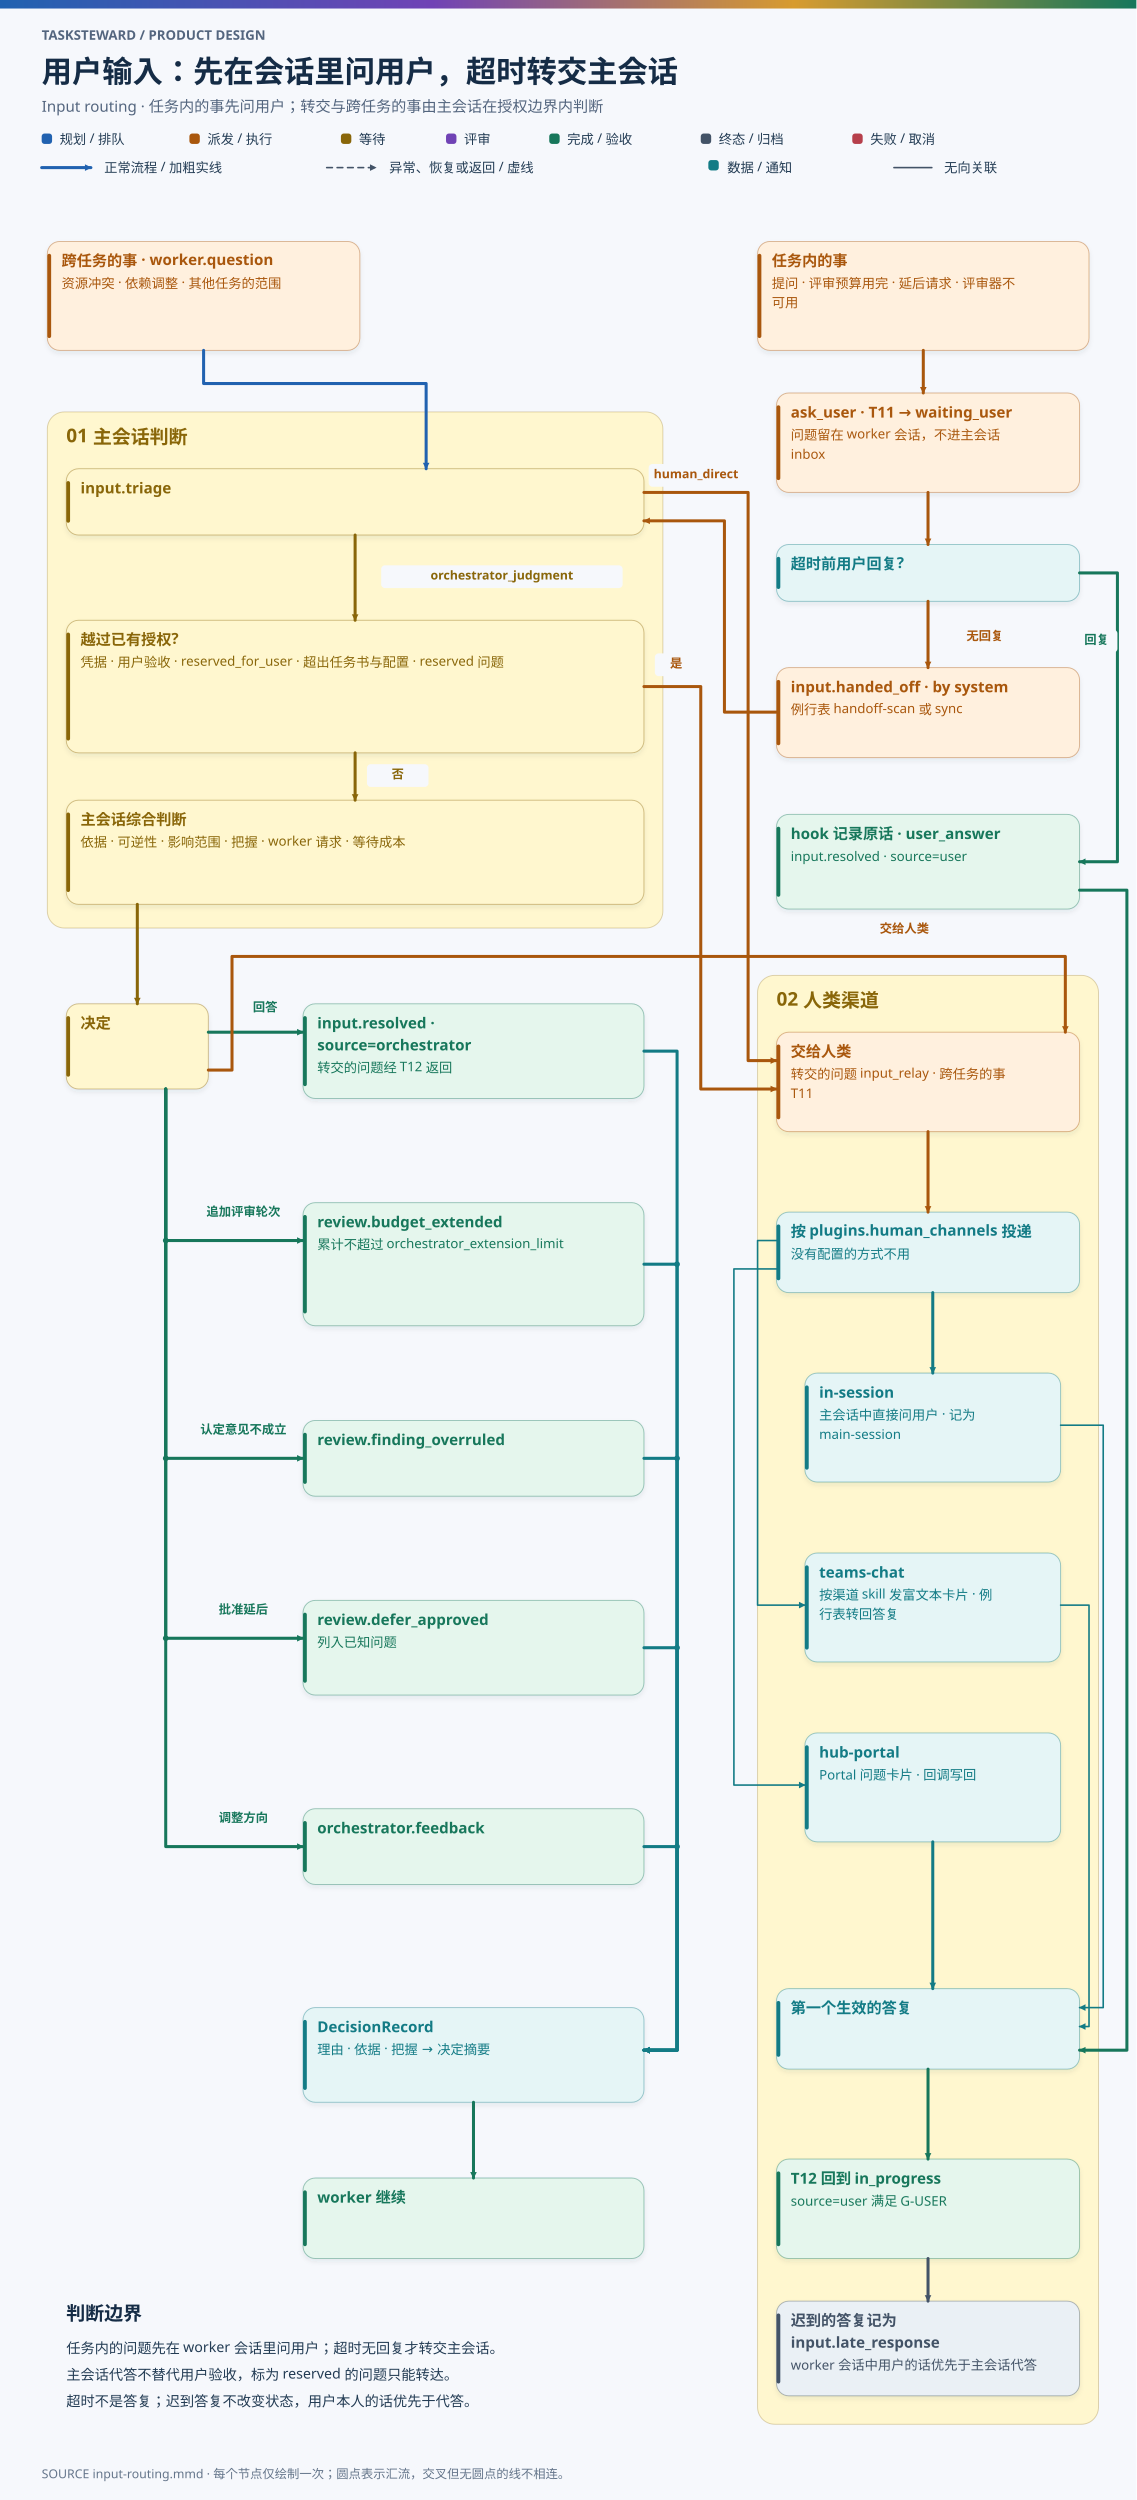
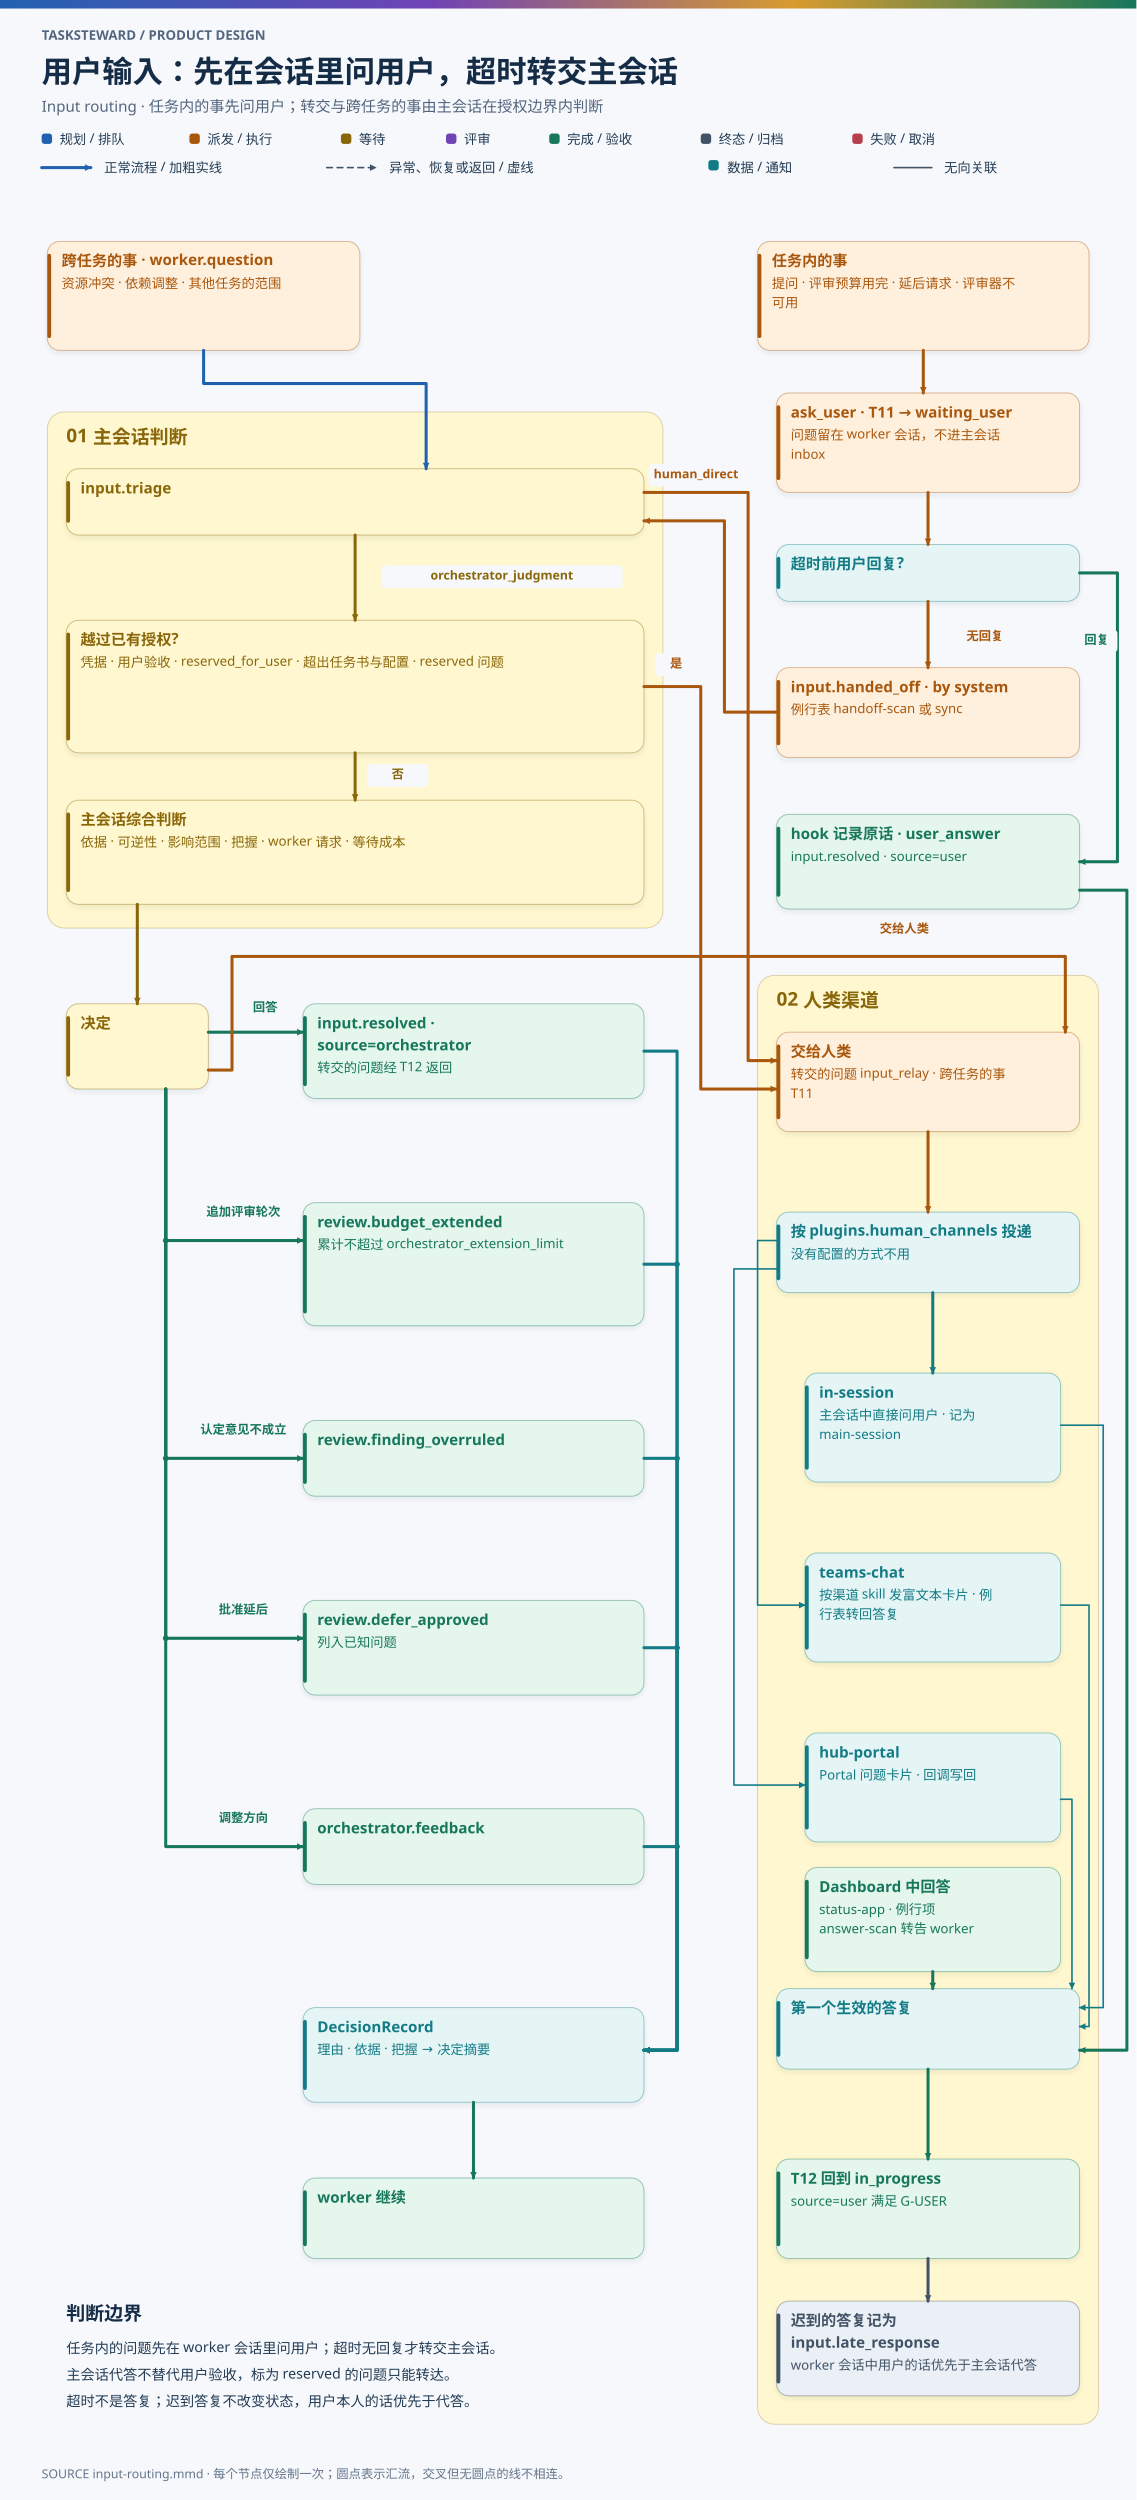
<svg xmlns="http://www.w3.org/2000/svg" width="1200" height="2640" viewBox="0 0 1200 2640" role="img" aria-labelledby="input-routing-title" font-family="Segoe UI, Microsoft YaHei, sans-serif">
  <defs>
    <linearGradient id="input-routing-header">
      <stop stop-color="#2162B0" />
      <stop offset=".38" stop-color="#7043B5" />
      <stop offset=".7" stop-color="#D79B2F" />
      <stop offset="1" stop-color="#17775B" />
    </linearGradient>
    <filter id="input-routing-shadow" x="-10%" y="-20%" width="120%" height="150%">
      <feDropShadow dx="0" dy="3" stdDeviation="3" flood-color="#19334F" flood-opacity=".08" />
    </filter>
    <marker id="input-routing-arrow-blue" viewBox="0 0 10 10" refX="9" refY="5" markerWidth="7" markerHeight="7" orient="auto-start-reverse" markerUnits="userSpaceOnUse">
      <path d="M 0 0 L 10 5 L 0 10 z" fill="#2162B0" />
    </marker>
    <marker id="input-routing-arrow-orange" viewBox="0 0 10 10" refX="9" refY="5" markerWidth="7" markerHeight="7" orient="auto-start-reverse" markerUnits="userSpaceOnUse">
      <path d="M 0 0 L 10 5 L 0 10 z" fill="#A9570D" />
    </marker>
    <marker id="input-routing-arrow-yellow" viewBox="0 0 10 10" refX="9" refY="5" markerWidth="7" markerHeight="7" orient="auto-start-reverse" markerUnits="userSpaceOnUse">
      <path d="M 0 0 L 10 5 L 0 10 z" fill="#896609" />
    </marker>
    <marker id="input-routing-arrow-purple" viewBox="0 0 10 10" refX="9" refY="5" markerWidth="7" markerHeight="7" orient="auto-start-reverse" markerUnits="userSpaceOnUse">
      <path d="M 0 0 L 10 5 L 0 10 z" fill="#7043B5" />
    </marker>
    <marker id="input-routing-arrow-green" viewBox="0 0 10 10" refX="9" refY="5" markerWidth="7" markerHeight="7" orient="auto-start-reverse" markerUnits="userSpaceOnUse">
      <path d="M 0 0 L 10 5 L 0 10 z" fill="#17775B" />
    </marker>
    <marker id="input-routing-arrow-slate" viewBox="0 0 10 10" refX="9" refY="5" markerWidth="7" markerHeight="7" orient="auto-start-reverse" markerUnits="userSpaceOnUse">
      <path d="M 0 0 L 10 5 L 0 10 z" fill="#435367" />
    </marker>
    <marker id="input-routing-arrow-red" viewBox="0 0 10 10" refX="9" refY="5" markerWidth="7" markerHeight="7" orient="auto-start-reverse" markerUnits="userSpaceOnUse">
      <path d="M 0 0 L 10 5 L 0 10 z" fill="#B63F4B" />
    </marker>
    <marker id="input-routing-arrow-teal" viewBox="0 0 10 10" refX="9" refY="5" markerWidth="7" markerHeight="7" orient="auto-start-reverse" markerUnits="userSpaceOnUse">
      <path d="M 0 0 L 10 5 L 0 10 z" fill="#137B85" />
    </marker>
  </defs>
  <rect x="0" y="0" width="1200" height="2640" rx="0" fill="#F6F8FC" stroke="none" />
  <rect x="0" y="0" width="1200" height="9" rx="0" fill="url(#input-routing-header)" stroke="none" />
  <text x="44" y="42" font-size="14" fill="#53657E" text-anchor="start" font-weight="600">TASKSTEWARD  /  PRODUCT DESIGN</text>
  <text x="44" y="87" font-size="32" fill="#152C46" text-anchor="start" font-weight="700">用户输入：先在会话里问用户，超时转交主会话</text>
  <text x="44" y="118" font-size="16" fill="#53657E" text-anchor="start" font-weight="400">Input routing  ·  任务内的事先问用户；转交与跨任务的事由主会话在授权边界内判断</text>
  <rect x="44" y="141" width="11" height="11" rx="3" fill="#2162B0" stroke="none" />
  <text x="63" y="152" font-size="14" fill="#233C54" text-anchor="start" font-weight="400">规划 / 排队</text>
  <rect x="200" y="141" width="11" height="11" rx="3" fill="#A9570D" stroke="none" />
  <text x="219" y="152" font-size="14" fill="#233C54" text-anchor="start" font-weight="400">派发 / 执行</text>
  <rect x="360" y="141" width="11" height="11" rx="3" fill="#896609" stroke="none" />
  <text x="379" y="152" font-size="14" fill="#233C54" text-anchor="start" font-weight="400">等待</text>
  <rect x="471" y="141" width="11" height="11" rx="3" fill="#7043B5" stroke="none" />
  <text x="490" y="152" font-size="14" fill="#233C54" text-anchor="start" font-weight="400">评审</text>
  <rect x="580" y="141" width="11" height="11" rx="3" fill="#17775B" stroke="none" />
  <text x="599" y="152" font-size="14" fill="#233C54" text-anchor="start" font-weight="400">完成 / 验收</text>
  <rect x="740" y="141" width="11" height="11" rx="3" fill="#435367" stroke="none" />
  <text x="759" y="152" font-size="14" fill="#233C54" text-anchor="start" font-weight="400">终态 / 归档</text>
  <rect x="900" y="141" width="11" height="11" rx="3" fill="#B63F4B" stroke="none" />
  <text x="919" y="152" font-size="14" fill="#233C54" text-anchor="start" font-weight="400">失败 / 取消</text>
  <path d="M 44,177 L 96,177" fill="none" stroke="#2162B0" stroke-width="3.2" stroke-linecap="round" stroke-linejoin="round" marker-end="url(#input-routing-arrow-blue)" />
  <text x="110" y="182" font-size="14" fill="#233C54" text-anchor="start" font-weight="400">正常流程 / 加粗实线</text>
  <path d="M 345,177 L 397,177" fill="none" stroke="#435367" stroke-width="1.7" stroke-linecap="round" stroke-linejoin="round" stroke-dasharray="6 5" marker-end="url(#input-routing-arrow-slate)" />
  <text x="411" y="182" font-size="14" fill="#233C54" text-anchor="start" font-weight="400">异常、恢复或返回 / 虚线</text>
  <rect x="748" y="169" width="11" height="11" rx="3" fill="#137B85" stroke="none" />
  <text x="768" y="182" font-size="14" fill="#233C54" text-anchor="start" font-weight="400">数据 / 通知</text>
  <path d="M 944,177 L 984,177" fill="none" stroke="#435367" stroke-width="1.7" stroke-linecap="round" stroke-linejoin="round" />
  <text x="997" y="182" font-size="14" fill="#233C54" text-anchor="start" font-weight="400">无向关联</text>
  <g data-node="Q2" data-box="50,255,330,115">
    <rect x="50" y="255" width="330" height="115" rx="13" fill="#FFF0DE" stroke="#A9570D" filter="url(#input-routing-shadow)" stroke-opacity=".40" />
    <rect x="50" y="268" width="4" height="89" rx="2" fill="#A9570D" stroke="none" />
    <text x="65" y="281" font-size="16" fill="#A9570D" text-anchor="start" font-weight="650">跨任务的事 · worker.question</text>
    <text x="65" y="304.2" font-size="14" fill="#A9570D" text-anchor="start" font-weight="400">资源冲突 · 依赖调整 · 其他任务的范围</text>
  </g>
  <g data-node="Q1" data-box="800,255,350,115">
    <rect x="800" y="255" width="350" height="115" rx="13" fill="#FFF0DE" stroke="#A9570D" filter="url(#input-routing-shadow)" stroke-opacity=".40" />
    <rect x="800" y="268" width="4" height="89" rx="2" fill="#A9570D" stroke="none" />
    <text x="815" y="281" font-size="16" fill="#A9570D" text-anchor="start" font-weight="650">任务内的事</text>
    <text x="815" y="304.2" font-size="14" fill="#A9570D" text-anchor="start" font-weight="400">提问 · 评审预算用完 · 延后请求 · 评审器不</text>
    <text x="815" y="324.5" font-size="14" fill="#A9570D" text-anchor="start" font-weight="400">可用</text>
  </g>
  <g data-node="ASK" data-box="820,415,320,105">
    <rect x="820" y="415" width="320" height="105" rx="13" fill="#FFF0DE" stroke="#A9570D" filter="url(#input-routing-shadow)" stroke-opacity=".40" />
    <rect x="820" y="428" width="4" height="79" rx="2" fill="#A9570D" stroke="none" />
    <text x="835" y="441" font-size="16" fill="#A9570D" text-anchor="start" font-weight="650">ask_user · T11 → waiting_user</text>
    <text x="835" y="464.2" font-size="14" fill="#A9570D" text-anchor="start" font-weight="400">问题留在 worker 会话，不进主会话</text>
    <text x="835" y="484.5" font-size="14" fill="#A9570D" text-anchor="start" font-weight="400">inbox</text>
  </g>
  <g data-node="U" data-box="820,575,320,60">
    <rect x="820" y="575" width="320" height="60" rx="13" fill="#E5F5F6" stroke="#137B85" filter="url(#input-routing-shadow)" stroke-opacity=".40" />
    <rect x="820" y="588" width="4" height="34" rx="2" fill="#137B85" stroke="none" />
    <text x="835" y="601" font-size="16" fill="#137B85" text-anchor="start" font-weight="650">超时前用户回复?</text>
  </g>
  <g data-node="HO" data-box="820,705,320,95">
    <rect x="820" y="705" width="320" height="95" rx="13" fill="#FFF0DE" stroke="#A9570D" filter="url(#input-routing-shadow)" stroke-opacity=".40" />
    <rect x="820" y="718" width="4" height="69" rx="2" fill="#A9570D" stroke="none" />
    <text x="835" y="731" font-size="16" fill="#A9570D" text-anchor="start" font-weight="650">input.handed_off · by system</text>
    <text x="835" y="754.2" font-size="14" fill="#A9570D" text-anchor="start" font-weight="400">例行表 handoff-scan 或 sync</text>
  </g>
  <g data-node="UA" data-box="820,860,320,100">
    <rect x="820" y="860" width="320" height="100" rx="13" fill="#E5F6ED" stroke="#17775B" filter="url(#input-routing-shadow)" stroke-opacity=".40" />
    <rect x="820" y="873" width="4" height="74" rx="2" fill="#17775B" stroke="none" />
    <text x="835" y="886" font-size="16" fill="#17775B" text-anchor="start" font-weight="650">hook 记录原话 · user_answer</text>
    <text x="835" y="909.2" font-size="14" fill="#17775B" text-anchor="start" font-weight="400">input.resolved · source=user</text>
  </g>
  <rect x="50" y="435" width="650" height="545" rx="18" fill="#FFF7CF" stroke="#896609" stroke-opacity=".28" />
  <text x="70" y="467" font-size="20" fill="#896609" text-anchor="start" font-weight="700">01  主会话判断</text>
  <g data-node="J" data-box="70,495,610,70">
    <rect x="70" y="495" width="610" height="70" rx="13" fill="#FFF7CF" stroke="#896609" filter="url(#input-routing-shadow)" stroke-opacity=".40" />
    <rect x="70" y="508" width="4" height="44" rx="2" fill="#896609" stroke="none" />
    <text x="85" y="521" font-size="16" fill="#896609" text-anchor="start" font-weight="650">input.triage</text>
  </g>
  <g data-node="A" data-box="70,655,610,140">
    <rect x="70" y="655" width="610" height="140" rx="13" fill="#FFF7CF" stroke="#896609" filter="url(#input-routing-shadow)" stroke-opacity=".40" />
    <rect x="70" y="668" width="4" height="114" rx="2" fill="#896609" stroke="none" />
    <text x="85" y="681" font-size="16" fill="#896609" text-anchor="start" font-weight="650">越过已有授权?</text>
    <text x="85" y="704.2" font-size="14" fill="#896609" text-anchor="start" font-weight="400">凭据 · 用户验收 · reserved_for_user · 超出任务书与配置 · reserved 问题</text>
  </g>
  <g data-node="F" data-box="70,845,610,110">
    <rect x="70" y="845" width="610" height="110" rx="13" fill="#FFF7CF" stroke="#896609" filter="url(#input-routing-shadow)" stroke-opacity=".40" />
    <rect x="70" y="858" width="4" height="84" rx="2" fill="#896609" stroke="none" />
    <text x="85" y="871" font-size="16" fill="#896609" text-anchor="start" font-weight="650">主会话综合判断</text>
    <text x="85" y="894.2" font-size="14" fill="#896609" text-anchor="start" font-weight="400">依据 · 可逆性 · 影响范围 · 把握 · worker 请求 · 等待成本</text>
  </g>
  <g data-node="D" data-box="70,1060,150,90">
    <rect x="70" y="1060" width="150" height="90" rx="13" fill="#FFF7CF" stroke="#896609" filter="url(#input-routing-shadow)" stroke-opacity=".40" />
    <rect x="70" y="1073" width="4" height="64" rx="2" fill="#896609" stroke="none" />
    <text x="85" y="1086" font-size="16" fill="#896609" text-anchor="start" font-weight="650">决定</text>
  </g>
  <g data-node="R1" data-box="320,1060,360,100">
    <rect x="320" y="1060" width="360" height="100" rx="13" fill="#E5F6ED" stroke="#17775B" filter="url(#input-routing-shadow)" stroke-opacity=".40" />
    <rect x="320" y="1073" width="4" height="74" rx="2" fill="#17775B" stroke="none" />
    <text x="335" y="1086" font-size="16" fill="#17775B" text-anchor="start" font-weight="650">input.resolved ·</text>
    <text x="335" y="1109.2" font-size="16" fill="#17775B" text-anchor="start" font-weight="650">source=orchestrator</text>
    <text x="335" y="1132.4" font-size="14" fill="#17775B" text-anchor="start" font-weight="400">转交的问题经 T12 返回</text>
  </g>
  <g data-node="R2" data-box="320,1270,360,130">
    <rect x="320" y="1270" width="360" height="130" rx="13" fill="#E5F6ED" stroke="#17775B" filter="url(#input-routing-shadow)" stroke-opacity=".40" />
    <rect x="320" y="1283" width="4" height="104" rx="2" fill="#17775B" stroke="none" />
    <text x="335" y="1296" font-size="16" fill="#17775B" text-anchor="start" font-weight="650">review.budget_extended</text>
    <text x="335" y="1319.2" font-size="14" fill="#17775B" text-anchor="start" font-weight="400">累计不超过 orchestrator_extension_limit</text>
  </g>
  <g data-node="R3" data-box="320,1500,360,80">
    <rect x="320" y="1500" width="360" height="80" rx="13" fill="#E5F6ED" stroke="#17775B" filter="url(#input-routing-shadow)" stroke-opacity=".40" />
    <rect x="320" y="1513" width="4" height="54" rx="2" fill="#17775B" stroke="none" />
    <text x="335" y="1526" font-size="16" fill="#17775B" text-anchor="start" font-weight="650">review.finding_overruled</text>
  </g>
  <g data-node="R4" data-box="320,1690,360,100">
    <rect x="320" y="1690" width="360" height="100" rx="13" fill="#E5F6ED" stroke="#17775B" filter="url(#input-routing-shadow)" stroke-opacity=".40" />
    <rect x="320" y="1703" width="4" height="74" rx="2" fill="#17775B" stroke="none" />
    <text x="335" y="1716" font-size="16" fill="#17775B" text-anchor="start" font-weight="650">review.defer_approved</text>
    <text x="335" y="1739.2" font-size="14" fill="#17775B" text-anchor="start" font-weight="400">列入已知问题</text>
  </g>
  <g data-node="R5" data-box="320,1910,360,80">
    <rect x="320" y="1910" width="360" height="80" rx="13" fill="#E5F6ED" stroke="#17775B" filter="url(#input-routing-shadow)" stroke-opacity=".40" />
    <rect x="320" y="1923" width="4" height="54" rx="2" fill="#17775B" stroke="none" />
    <text x="335" y="1936" font-size="16" fill="#17775B" text-anchor="start" font-weight="650">orchestrator.feedback</text>
  </g>
  <g data-node="DR" data-box="320,2120,360,100">
    <rect x="320" y="2120" width="360" height="100" rx="13" fill="#E5F5F6" stroke="#137B85" filter="url(#input-routing-shadow)" stroke-opacity=".40" />
    <rect x="320" y="2133" width="4" height="74" rx="2" fill="#137B85" stroke="none" />
    <text x="335" y="2146" font-size="16" fill="#137B85" text-anchor="start" font-weight="650">DecisionRecord</text>
    <text x="335" y="2169.2" font-size="14" fill="#137B85" text-anchor="start" font-weight="400">理由 · 依据 · 把握 → 决定摘要</text>
  </g>
  <g data-node="W1" data-box="320,2300,360,85">
    <rect x="320" y="2300" width="360" height="85" rx="13" fill="#E5F6ED" stroke="#17775B" filter="url(#input-routing-shadow)" stroke-opacity=".40" />
    <rect x="320" y="2313" width="4" height="59" rx="2" fill="#17775B" stroke="none" />
    <text x="335" y="2326" font-size="16" fill="#17775B" text-anchor="start" font-weight="650">worker 继续</text>
  </g>
  <rect x="800" y="1030" width="360" height="1530" rx="18" fill="#FFF7CF" stroke="#896609" stroke-opacity=".28" />
  <text x="820" y="1062" font-size="20" fill="#896609" text-anchor="start" font-weight="700">02  人类渠道</text>
  <g data-node="ESC" data-box="820,1090,320,105">
    <rect x="820" y="1090" width="320" height="105" rx="13" fill="#FFF0DE" stroke="#A9570D" filter="url(#input-routing-shadow)" stroke-opacity=".40" />
    <rect x="820" y="1103" width="4" height="79" rx="2" fill="#A9570D" stroke="none" />
    <text x="835" y="1116" font-size="16" fill="#A9570D" text-anchor="start" font-weight="650">交给人类</text>
    <text x="835" y="1139.2" font-size="14" fill="#A9570D" text-anchor="start" font-weight="400">转交的问题 input_relay · 跨任务的事</text>
    <text x="835" y="1159.5" font-size="14" fill="#A9570D" text-anchor="start" font-weight="400">T11</text>
  </g>
  <g data-node="CH" data-box="820,1280,320,85">
    <rect x="820" y="1280" width="320" height="85" rx="13" fill="#E5F5F6" stroke="#137B85" filter="url(#input-routing-shadow)" stroke-opacity=".40" />
    <rect x="820" y="1293" width="4" height="59" rx="2" fill="#137B85" stroke="none" />
    <text x="835" y="1306" font-size="16" fill="#137B85" text-anchor="start" font-weight="650">按 plugins.human_channels 投递</text>
    <text x="835" y="1329.2" font-size="14" fill="#137B85" text-anchor="start" font-weight="400">没有配置的方式不用</text>
  </g>
  <g data-node="S1" data-box="850,1450,270,115">
    <rect x="850" y="1450" width="270" height="115" rx="13" fill="#E5F5F6" stroke="#137B85" filter="url(#input-routing-shadow)" stroke-opacity=".40" />
    <rect x="850" y="1463" width="4" height="89" rx="2" fill="#137B85" stroke="none" />
    <text x="865" y="1476" font-size="16" fill="#137B85" text-anchor="start" font-weight="650">in-session</text>
    <text x="865" y="1499.2" font-size="14" fill="#137B85" text-anchor="start" font-weight="400">主会话中直接问用户 · 记为</text>
    <text x="865" y="1519.5" font-size="14" fill="#137B85" text-anchor="start" font-weight="400">main-session</text>
  </g>
  <g data-node="S2" data-box="850,1640,270,115">
    <rect x="850" y="1640" width="270" height="115" rx="13" fill="#E5F5F6" stroke="#137B85" filter="url(#input-routing-shadow)" stroke-opacity=".40" />
    <rect x="850" y="1653" width="4" height="89" rx="2" fill="#137B85" stroke="none" />
    <text x="865" y="1666" font-size="16" fill="#137B85" text-anchor="start" font-weight="650">teams-chat</text>
    <text x="865" y="1689.2" font-size="14" fill="#137B85" text-anchor="start" font-weight="400">按渠道 skill 发富文本卡片 · 例</text>
    <text x="865" y="1709.5" font-size="14" fill="#137B85" text-anchor="start" font-weight="400">行表转回答复</text>
  </g>
  <g data-node="S3" data-box="850,1830,270,115">
    <rect x="850" y="1830" width="270" height="115" rx="13" fill="#E5F5F6" stroke="#137B85" filter="url(#input-routing-shadow)" stroke-opacity=".40" />
    <rect x="850" y="1843" width="4" height="89" rx="2" fill="#137B85" stroke="none" />
    <text x="865" y="1856" font-size="16" fill="#137B85" text-anchor="start" font-weight="650">hub-portal</text>
    <text x="865" y="1879.2" font-size="14" fill="#137B85" text-anchor="start" font-weight="400">Portal 问题卡片 · 回调写回</text>
  </g>
+   <g data-node="DB" data-box="850,1972,270,110">
+     <rect x="850" y="1972" width="270" height="110" rx="13" fill="#E5F6ED" stroke="#17775B" filter="url(#input-routing-shadow)" stroke-opacity=".40" />
+     <rect x="850" y="1985" width="4" height="84" rx="2" fill="#17775B" stroke="none" />
+     <text x="865" y="1998" font-size="16" fill="#17775B" text-anchor="start" font-weight="650">Dashboard 中回答</text>
+     <text x="865" y="2021.2" font-size="14" fill="#17775B" text-anchor="start" font-weight="400">status-app · 例行项</text>
+     <text x="865" y="2041.5" font-size="14" fill="#17775B" text-anchor="start" font-weight="400">answer-scan 转告 worker</text>
+   </g>
  <g data-node="V" data-box="820,2100,320,85">
    <rect x="820" y="2100" width="320" height="85" rx="13" fill="#E5F5F6" stroke="#137B85" filter="url(#input-routing-shadow)" stroke-opacity=".40" />
    <rect x="820" y="2113" width="4" height="59" rx="2" fill="#137B85" stroke="none" />
    <text x="835" y="2126" font-size="16" fill="#137B85" text-anchor="start" font-weight="650">第一个生效的答复</text>
  </g>
  <g data-node="RR" data-box="820,2280,320,105">
    <rect x="820" y="2280" width="320" height="105" rx="13" fill="#E5F6ED" stroke="#17775B" filter="url(#input-routing-shadow)" stroke-opacity=".40" />
    <rect x="820" y="2293" width="4" height="79" rx="2" fill="#17775B" stroke="none" />
    <text x="835" y="2306" font-size="16" fill="#17775B" text-anchor="start" font-weight="650">T12 回到 in_progress</text>
    <text x="835" y="2329.2" font-size="14" fill="#17775B" text-anchor="start" font-weight="400">source=user 满足 G-USER</text>
  </g>
  <g data-node="C" data-box="820,2430,320,100">
    <rect x="820" y="2430" width="320" height="100" rx="13" fill="#EAF0F5" stroke="#435367" filter="url(#input-routing-shadow)" stroke-opacity=".40" />
    <rect x="820" y="2443" width="4" height="74" rx="2" fill="#435367" stroke="none" />
    <text x="835" y="2456" font-size="16" fill="#435367" text-anchor="start" font-weight="650">迟到的答复记为</text>
    <text x="835" y="2479.2" font-size="16" fill="#435367" text-anchor="start" font-weight="650">input.late_response</text>
    <text x="835" y="2502.4" font-size="14" fill="#435367" text-anchor="start" font-weight="400">worker 会话中用户的话优先于主会话代答</text>
  </g>
  <g data-label-ref="input-routing-label-0" data-edge="0" data-source="Q1" data-target="ASK">
    <path d="M 975,370 L 975,415" fill="none" stroke="#A9570D" stroke-width="3.2" stroke-linecap="round" stroke-linejoin="round" marker-end="url(#input-routing-arrow-orange)" />
  </g>
  <g data-label-ref="input-routing-label-1" data-edge="1" data-source="Q2" data-target="J">
    <path d="M 215,370 L 215,405 L 450,405 L 450,495" fill="none" stroke="#2162B0" stroke-width="3.2" stroke-linecap="round" stroke-linejoin="round" marker-end="url(#input-routing-arrow-blue)" />
  </g>
  <g data-label-ref="input-routing-label-2" data-edge="2" data-source="ASK" data-target="U">
    <path d="M 980,520 L 980,575" fill="none" stroke="#A9570D" stroke-width="3.2" stroke-linecap="round" stroke-linejoin="round" marker-end="url(#input-routing-arrow-orange)" />
  </g>
  <g data-label-ref="input-routing-label-3" data-edge="3" data-source="U" data-target="UA">
    <path d="M 1140,605 L 1180,605 L 1180,910 L 1140,910" fill="none" stroke="#17775B" stroke-width="3.2" stroke-linecap="round" stroke-linejoin="round" marker-end="url(#input-routing-arrow-green)" />
  </g>
  <g data-label-ref="input-routing-label-4" data-edge="4" data-source="U" data-target="HO">
    <path d="M 980,635 L 980,705" fill="none" stroke="#A9570D" stroke-width="3.2" stroke-linecap="round" stroke-linejoin="round" marker-end="url(#input-routing-arrow-orange)" />
  </g>
  <g data-label-ref="input-routing-label-5" data-edge="5" data-source="HO" data-target="J">
    <path d="M 820,752 L 765,752 L 765,550 L 680,550" fill="none" stroke="#A9570D" stroke-width="3.2" stroke-linecap="round" stroke-linejoin="round" marker-end="url(#input-routing-arrow-orange)" />
  </g>
  <g data-label-ref="input-routing-label-6" data-edge="6" data-source="J" data-target="ESC">
    <path d="M 680,520 L 790,520 L 790,1120 L 820,1120" fill="none" stroke="#A9570D" stroke-width="3.2" stroke-linecap="round" stroke-linejoin="round" marker-end="url(#input-routing-arrow-orange)" />
  </g>
  <g data-label-ref="input-routing-label-7" data-edge="7" data-source="J" data-target="A">
    <path d="M 375.0,565 L 375.0,655" fill="none" stroke="#896609" stroke-width="3.2" stroke-linecap="round" stroke-linejoin="round" marker-end="url(#input-routing-arrow-yellow)" />
  </g>
  <g data-label-ref="input-routing-label-8" data-edge="8" data-source="A" data-target="ESC">
    <path d="M 680,725 L 740,725 L 740,1150 L 820,1150" fill="none" stroke="#A9570D" stroke-width="3.2" stroke-linecap="round" stroke-linejoin="round" marker-end="url(#input-routing-arrow-orange)" />
  </g>
  <g data-label-ref="input-routing-label-9" data-edge="9" data-source="A" data-target="F">
    <path d="M 375.0,795 L 375.0,845" fill="none" stroke="#896609" stroke-width="3.2" stroke-linecap="round" stroke-linejoin="round" marker-end="url(#input-routing-arrow-yellow)" />
  </g>
  <g data-label-ref="input-routing-label-10" data-edge="10" data-source="F" data-target="D">
    <path d="M 145,955 L 145,1060" fill="none" stroke="#896609" stroke-width="3.2" stroke-linecap="round" stroke-linejoin="round" marker-end="url(#input-routing-arrow-yellow)" />
  </g>
  <g data-label-ref="input-routing-label-11" data-edge="11" data-source="D" data-target="R1">
    <path d="M 220,1090 L 320,1090" fill="none" stroke="#17775B" stroke-width="3.2" stroke-linecap="round" stroke-linejoin="round" marker-end="url(#input-routing-arrow-green)" />
  </g>
  <g data-label-ref="input-routing-label-12" data-edge="12" data-source="D" data-target="R2">
    <path d="M 175,1150 L 175,1310 L 320,1310" fill="none" stroke="#17775B" stroke-width="3.2" stroke-linecap="round" stroke-linejoin="round" marker-end="url(#input-routing-arrow-green)" />
  </g>
  <g data-label-ref="input-routing-label-13" data-edge="13" data-source="D" data-target="R3">
    <path d="M 175,1150 L 175,1540 L 320,1540" fill="none" stroke="#17775B" stroke-width="3.2" stroke-linecap="round" stroke-linejoin="round" marker-end="url(#input-routing-arrow-green)" />
  </g>
  <g data-label-ref="input-routing-label-14" data-edge="14" data-source="D" data-target="R4">
    <path d="M 175,1150 L 175,1730 L 320,1730" fill="none" stroke="#17775B" stroke-width="3.2" stroke-linecap="round" stroke-linejoin="round" marker-end="url(#input-routing-arrow-green)" />
  </g>
  <g data-label-ref="input-routing-label-15" data-edge="15" data-source="D" data-target="R5">
    <path d="M 175,1150 L 175,1950 L 320,1950" fill="none" stroke="#17775B" stroke-width="3.2" stroke-linecap="round" stroke-linejoin="round" marker-end="url(#input-routing-arrow-green)" />
  </g>
  <g data-label-ref="input-routing-label-16" data-edge="16" data-source="D" data-target="ESC">
    <path d="M 220,1130 L 245,1130 L 245,1010 L 1125,1010 L 1125,1090" fill="none" stroke="#A9570D" stroke-width="3.2" stroke-linecap="round" stroke-linejoin="round" marker-end="url(#input-routing-arrow-orange)" />
  </g>
  <g data-label-ref="input-routing-label-17" data-edge="17" data-source="R1" data-target="DR">
    <path d="M 680,1110 L 715,1110 L 715,2165 L 680,2165" fill="none" stroke="#137B85" stroke-width="3.2" stroke-linecap="round" stroke-linejoin="round" marker-end="url(#input-routing-arrow-teal)" />
  </g>
  <g data-label-ref="input-routing-label-18" data-edge="18" data-source="R2" data-target="DR">
    <path d="M 680,1335 L 715,1335 L 715,2165 L 680,2165" fill="none" stroke="#137B85" stroke-width="3.2" stroke-linecap="round" stroke-linejoin="round" marker-end="url(#input-routing-arrow-teal)" />
  </g>
  <g data-label-ref="input-routing-label-19" data-edge="19" data-source="R3" data-target="DR">
    <path d="M 680,1540 L 715,1540 L 715,2165 L 680,2165" fill="none" stroke="#137B85" stroke-width="3.2" stroke-linecap="round" stroke-linejoin="round" marker-end="url(#input-routing-arrow-teal)" />
  </g>
  <g data-label-ref="input-routing-label-20" data-edge="20" data-source="R4" data-target="DR">
    <path d="M 680,1740 L 715,1740 L 715,2165 L 680,2165" fill="none" stroke="#137B85" stroke-width="3.2" stroke-linecap="round" stroke-linejoin="round" marker-end="url(#input-routing-arrow-teal)" />
  </g>
  <g data-label-ref="input-routing-label-21" data-edge="21" data-source="R5" data-target="DR">
    <path d="M 680,1950 L 715,1950 L 715,2165 L 680,2165" fill="none" stroke="#137B85" stroke-width="3.2" stroke-linecap="round" stroke-linejoin="round" marker-end="url(#input-routing-arrow-teal)" />
  </g>
  <circle cx="175" cy="1310" r="3" fill="#17775B" />
  <circle cx="175" cy="1540" r="3" fill="#17775B" />
  <circle cx="175" cy="1730" r="3" fill="#17775B" />
  <circle cx="715" cy="1335" r="3" fill="#137B85" />
  <circle cx="715" cy="1540" r="3" fill="#137B85" />
  <circle cx="715" cy="1740" r="3" fill="#137B85" />
  <circle cx="715" cy="1950" r="3" fill="#137B85" />
  <g data-label-ref="input-routing-label-22" data-edge="22" data-source="DR" data-target="W1">
    <path d="M 500.0,2220 L 500.0,2300" fill="none" stroke="#17775B" stroke-width="3.2" stroke-linecap="round" stroke-linejoin="round" marker-end="url(#input-routing-arrow-green)" />
  </g>
  <g data-label-ref="input-routing-label-23" data-edge="23" data-source="ESC" data-target="CH">
    <path d="M 980.0,1195 L 980.0,1280" fill="none" stroke="#A9570D" stroke-width="3.2" stroke-linecap="round" stroke-linejoin="round" marker-end="url(#input-routing-arrow-orange)" />
  </g>
  <g data-label-ref="input-routing-label-24" data-edge="24" data-source="CH" data-target="S1">
    <path d="M 985,1365 L 985,1450" fill="none" stroke="#137B85" stroke-width="3.2" stroke-linecap="round" stroke-linejoin="round" marker-end="url(#input-routing-arrow-teal)" />
  </g>
  <g data-label-ref="input-routing-label-25" data-edge="25" data-source="CH" data-target="S2">
    <path d="M 820,1310 L 800,1310 L 800,1695 L 850,1695" fill="none" stroke="#137B85" stroke-width="1.7" stroke-linecap="round" stroke-linejoin="round" marker-end="url(#input-routing-arrow-teal)" />
  </g>
  <g data-label-ref="input-routing-label-26" data-edge="26" data-source="CH" data-target="S3">
    <path d="M 820,1340 L 775,1340 L 775,1885 L 850,1885" fill="none" stroke="#137B85" stroke-width="1.7" stroke-linecap="round" stroke-linejoin="round" marker-end="url(#input-routing-arrow-teal)" />
  </g>
  <g data-label-ref="input-routing-label-27" data-edge="27" data-source="S1" data-target="V">
    <path d="M 1120,1505 L 1165,1505 L 1165,2120 L 1140,2120" fill="none" stroke="#137B85" stroke-width="1.7" stroke-linecap="round" stroke-linejoin="round" marker-end="url(#input-routing-arrow-teal)" />
  </g>
  <g data-label-ref="input-routing-label-28" data-edge="28" data-source="S2" data-target="V">
    <path d="M 1120,1695 L 1150,1695 L 1150,2140 L 1140,2140" fill="none" stroke="#137B85" stroke-width="1.7" stroke-linecap="round" stroke-linejoin="round" marker-end="url(#input-routing-arrow-teal)" />
  </g>
  <g data-label-ref="input-routing-label-29" data-edge="29" data-source="S3" data-target="V">
-     <path d="M 985,1945 L 985,2100" fill="none" stroke="#137B85" stroke-width="3.2" stroke-linecap="round" stroke-linejoin="round" marker-end="url(#input-routing-arrow-teal)" />
+     <path d="M 1120,1900 L 1132,1900 L 1132,2100" fill="none" stroke="#137B85" stroke-width="1.7" stroke-linecap="round" stroke-linejoin="round" marker-end="url(#input-routing-arrow-teal)" />
+   </g>
+   <g data-label-ref="input-routing-label-31" data-edge="31" data-source="DB" data-target="V">
+     <path d="M 985,2082 L 985,2100" fill="none" stroke="#17775B" stroke-width="3.2" stroke-linecap="round" stroke-linejoin="round" marker-end="url(#input-routing-arrow-green)" />
  </g>
  <g data-label-ref="input-routing-label-30" data-edge="30" data-source="UA" data-target="V">
    <path d="M 1140,940 L 1190,940 L 1190,2165 L 1140,2165" fill="none" stroke="#17775B" stroke-width="3.2" stroke-linecap="round" stroke-linejoin="round" marker-end="url(#input-routing-arrow-green)" />
  </g>
-   <g data-label-ref="input-routing-label-31" data-edge="31" data-source="V" data-target="RR">
+   <g data-label-ref="input-routing-label-32" data-edge="32" data-source="V" data-target="RR">
    <path d="M 980.0,2185 L 980.0,2280" fill="none" stroke="#17775B" stroke-width="3.2" stroke-linecap="round" stroke-linejoin="round" marker-end="url(#input-routing-arrow-green)" />
  </g>
-   <g data-label-ref="input-routing-label-32" data-edge="32" data-source="RR" data-target="C">
+   <g data-label-ref="input-routing-label-33" data-edge="33" data-source="RR" data-target="C">
    <path d="M 980.0,2385 L 980.0,2430" fill="none" stroke="#435367" stroke-width="3.2" stroke-linecap="round" stroke-linejoin="round" marker-end="url(#input-routing-arrow-slate)" />
  </g>
  <text x="70" y="2450" font-size="20" fill="#152C46" text-anchor="start" font-weight="700">判断边界</text>
  <text x="70" y="2485" font-size="15" fill="#233C54" text-anchor="start" font-weight="400">任务内的问题先在 worker 会话里问用户；超时无回复才转交主会话。</text>
  <text x="70" y="2513" font-size="15" fill="#233C54" text-anchor="start" font-weight="400">主会话代答不替代用户验收，标为 reserved 的问题只能转达。</text>
  <text x="70" y="2541" font-size="15" fill="#233C54" text-anchor="start" font-weight="400">超时不是答复；迟到答复不改变状态，用户本人的话优先于代答。</text>
  <g id="input-routing-label-0" />
  <g id="input-routing-label-1" />
  <g id="input-routing-label-2" />
  <g id="input-routing-label-3">
    <g data-label-box="1136.0,665,44,24">
      <rect x="1136.0" y="665" width="44" height="24" rx="4" fill="#F6F8FC" />
      <text x="1158" y="680" font-size="13" fill="#17775B" text-anchor="middle" font-weight="600">回复</text>
    </g>
  </g>
  <g id="input-routing-label-4">
    <g data-label-box="1003.0,661,74,24">
      <rect x="1003.0" y="661" width="74" height="24" rx="4" fill="#F6F8FC" />
      <text x="1040" y="676" font-size="13" fill="#A9570D" text-anchor="middle" font-weight="600">无回复</text>
    </g>
  </g>
  <g id="input-routing-label-5" />
  <g id="input-routing-label-6">
    <g data-label-box="685.0,490,100,24">
      <rect x="685.0" y="490" width="100" height="24" rx="4" fill="#F6F8FC" />
      <text x="735" y="505" font-size="13" fill="#A9570D" text-anchor="middle" font-weight="600">human_direct</text>
    </g>
  </g>
  <g id="input-routing-label-7">
    <g data-label-box="402.5,597,255,24">
      <rect x="402.5" y="597" width="255" height="24" rx="4" fill="#F6F8FC" />
      <text x="530" y="612" font-size="13" fill="#896609" text-anchor="middle" font-weight="600">orchestrator_judgment</text>
    </g>
  </g>
  <g id="input-routing-label-8">
    <g data-label-box="691.5,690,45,24">
      <rect x="691.5" y="690" width="45" height="24" rx="4" fill="#F6F8FC" />
      <text x="714" y="705" font-size="13" fill="#A9570D" text-anchor="middle" font-weight="600">是</text>
    </g>
  </g>
  <g id="input-routing-label-9">
    <g data-label-box="387.5,807,65,24">
      <rect x="387.5" y="807" width="65" height="24" rx="4" fill="#F6F8FC" />
      <text x="420" y="822" font-size="13" fill="#896609" text-anchor="middle" font-weight="600">否</text>
    </g>
  </g>
  <g id="input-routing-label-10" />
  <g id="input-routing-label-11">
    <g data-label-box="250.0,1053,60,24">
      <rect x="250.0" y="1053" width="60" height="24" rx="4" fill="#F6F8FC" />
      <text x="280" y="1068" font-size="13" fill="#17775B" text-anchor="middle" font-weight="600">回答</text>
    </g>
  </g>
  <g id="input-routing-label-12">
    <g data-label-box="202.0,1269,110,24">
      <rect x="202.0" y="1269" width="110" height="24" rx="4" fill="#F6F8FC" />
      <text x="257" y="1284" font-size="13" fill="#17775B" text-anchor="middle" font-weight="600">追加评审轮次</text>
    </g>
  </g>
  <g id="input-routing-label-13">
    <g data-label-box="202.0,1499,110,24">
      <rect x="202.0" y="1499" width="110" height="24" rx="4" fill="#F6F8FC" />
      <text x="257" y="1514" font-size="13" fill="#17775B" text-anchor="middle" font-weight="600">认定意见不成立</text>
    </g>
  </g>
  <g id="input-routing-label-14">
    <g data-label-box="202.0,1689,110,24">
      <rect x="202.0" y="1689" width="110" height="24" rx="4" fill="#F6F8FC" />
      <text x="257" y="1704" font-size="13" fill="#17775B" text-anchor="middle" font-weight="600">批准延后</text>
    </g>
  </g>
  <g id="input-routing-label-15">
    <g data-label-box="202.0,1909,110,24">
      <rect x="202.0" y="1909" width="110" height="24" rx="4" fill="#F6F8FC" />
      <text x="257" y="1924" font-size="13" fill="#17775B" text-anchor="middle" font-weight="600">调整方向</text>
    </g>
  </g>
  <g id="input-routing-label-16">
    <g data-label-box="880.0,970,150,24">
      <rect x="880.0" y="970" width="150" height="24" rx="4" fill="#F6F8FC" />
      <text x="955" y="985" font-size="13" fill="#A9570D" text-anchor="middle" font-weight="600">交给人类</text>
    </g>
  </g>
  <g id="input-routing-label-17" />
  <g id="input-routing-label-18" />
  <g id="input-routing-label-19" />
  <g id="input-routing-label-20" />
  <g id="input-routing-label-21" />
  <g id="input-routing-label-22" />
  <g id="input-routing-label-23" />
  <g id="input-routing-label-24" />
  <g id="input-routing-label-25" />
  <g id="input-routing-label-26" />
  <g id="input-routing-label-27" />
  <g id="input-routing-label-28" />
  <g id="input-routing-label-29" />
+   <g id="input-routing-label-31" />
  <g id="input-routing-label-30" />
-   <g id="input-routing-label-31" />
  <g id="input-routing-label-32" />
+   <g id="input-routing-label-33" />
  <text x="44" y="2617" font-size="13" fill="#64758A" text-anchor="start" font-weight="400">SOURCE  input-routing.mmd   ·   每个节点仅绘制一次；圆点表示汇流，交叉但无圆点的线不相连。</text>
</svg>
